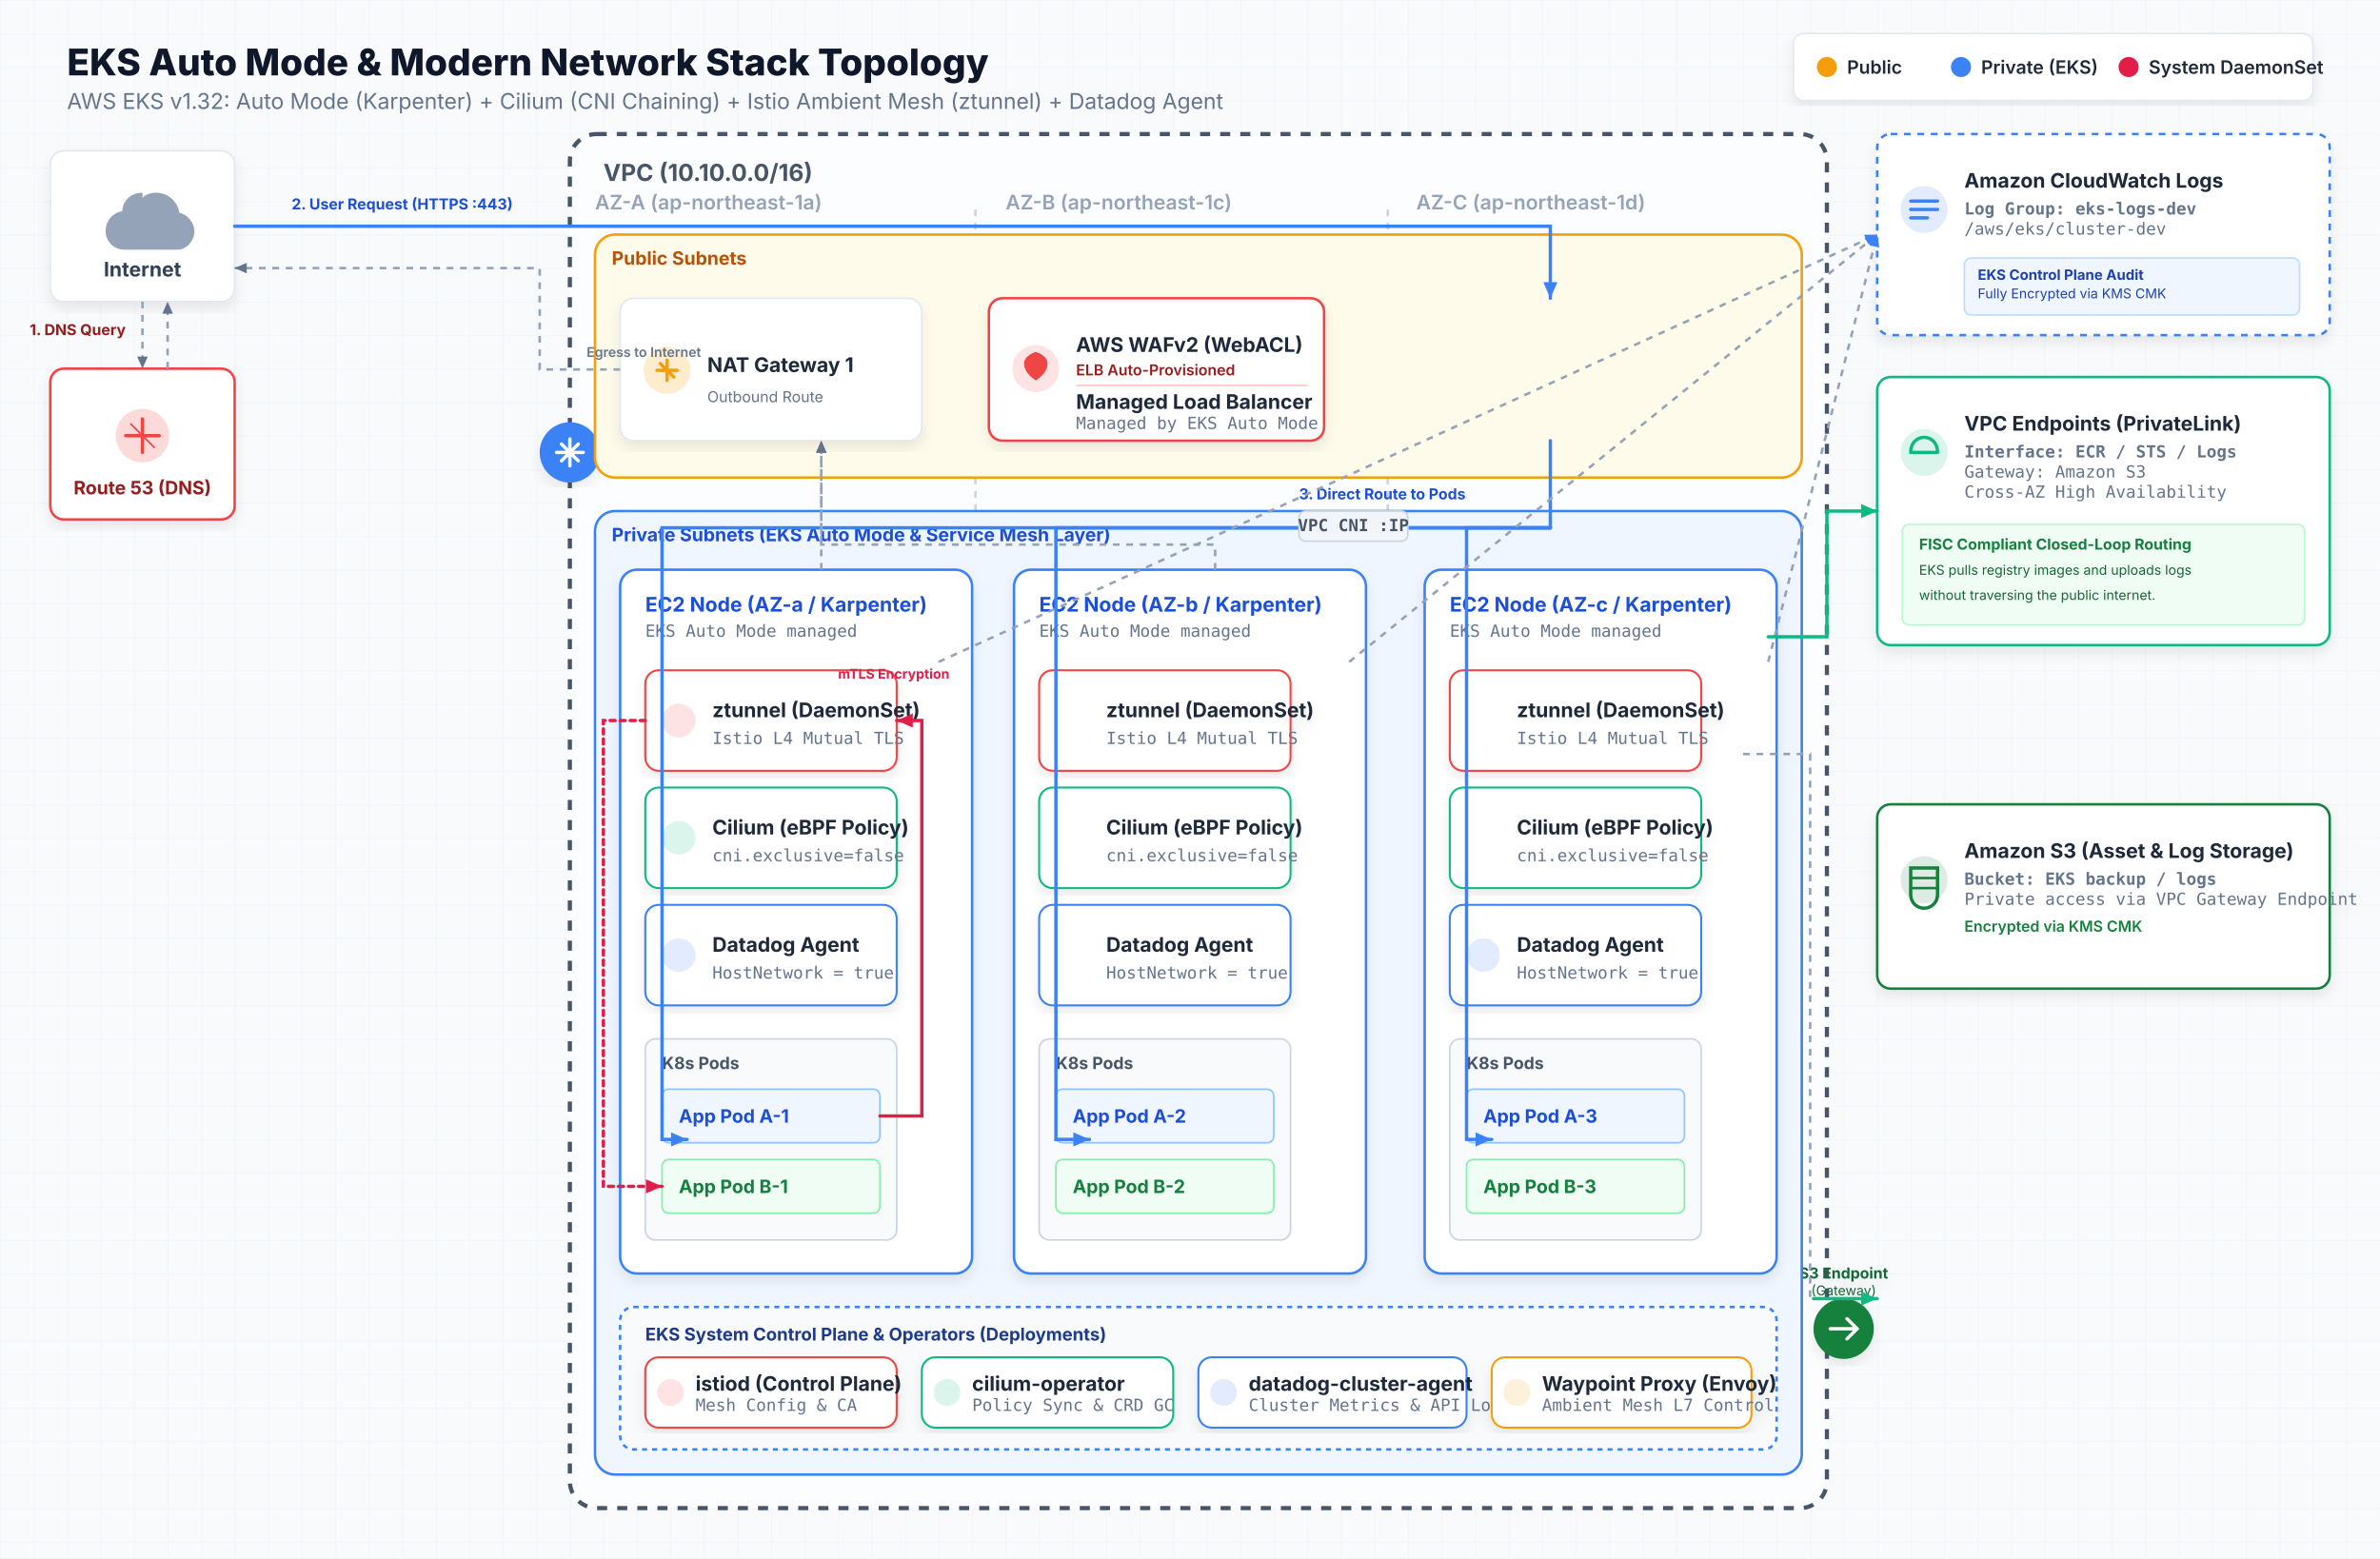
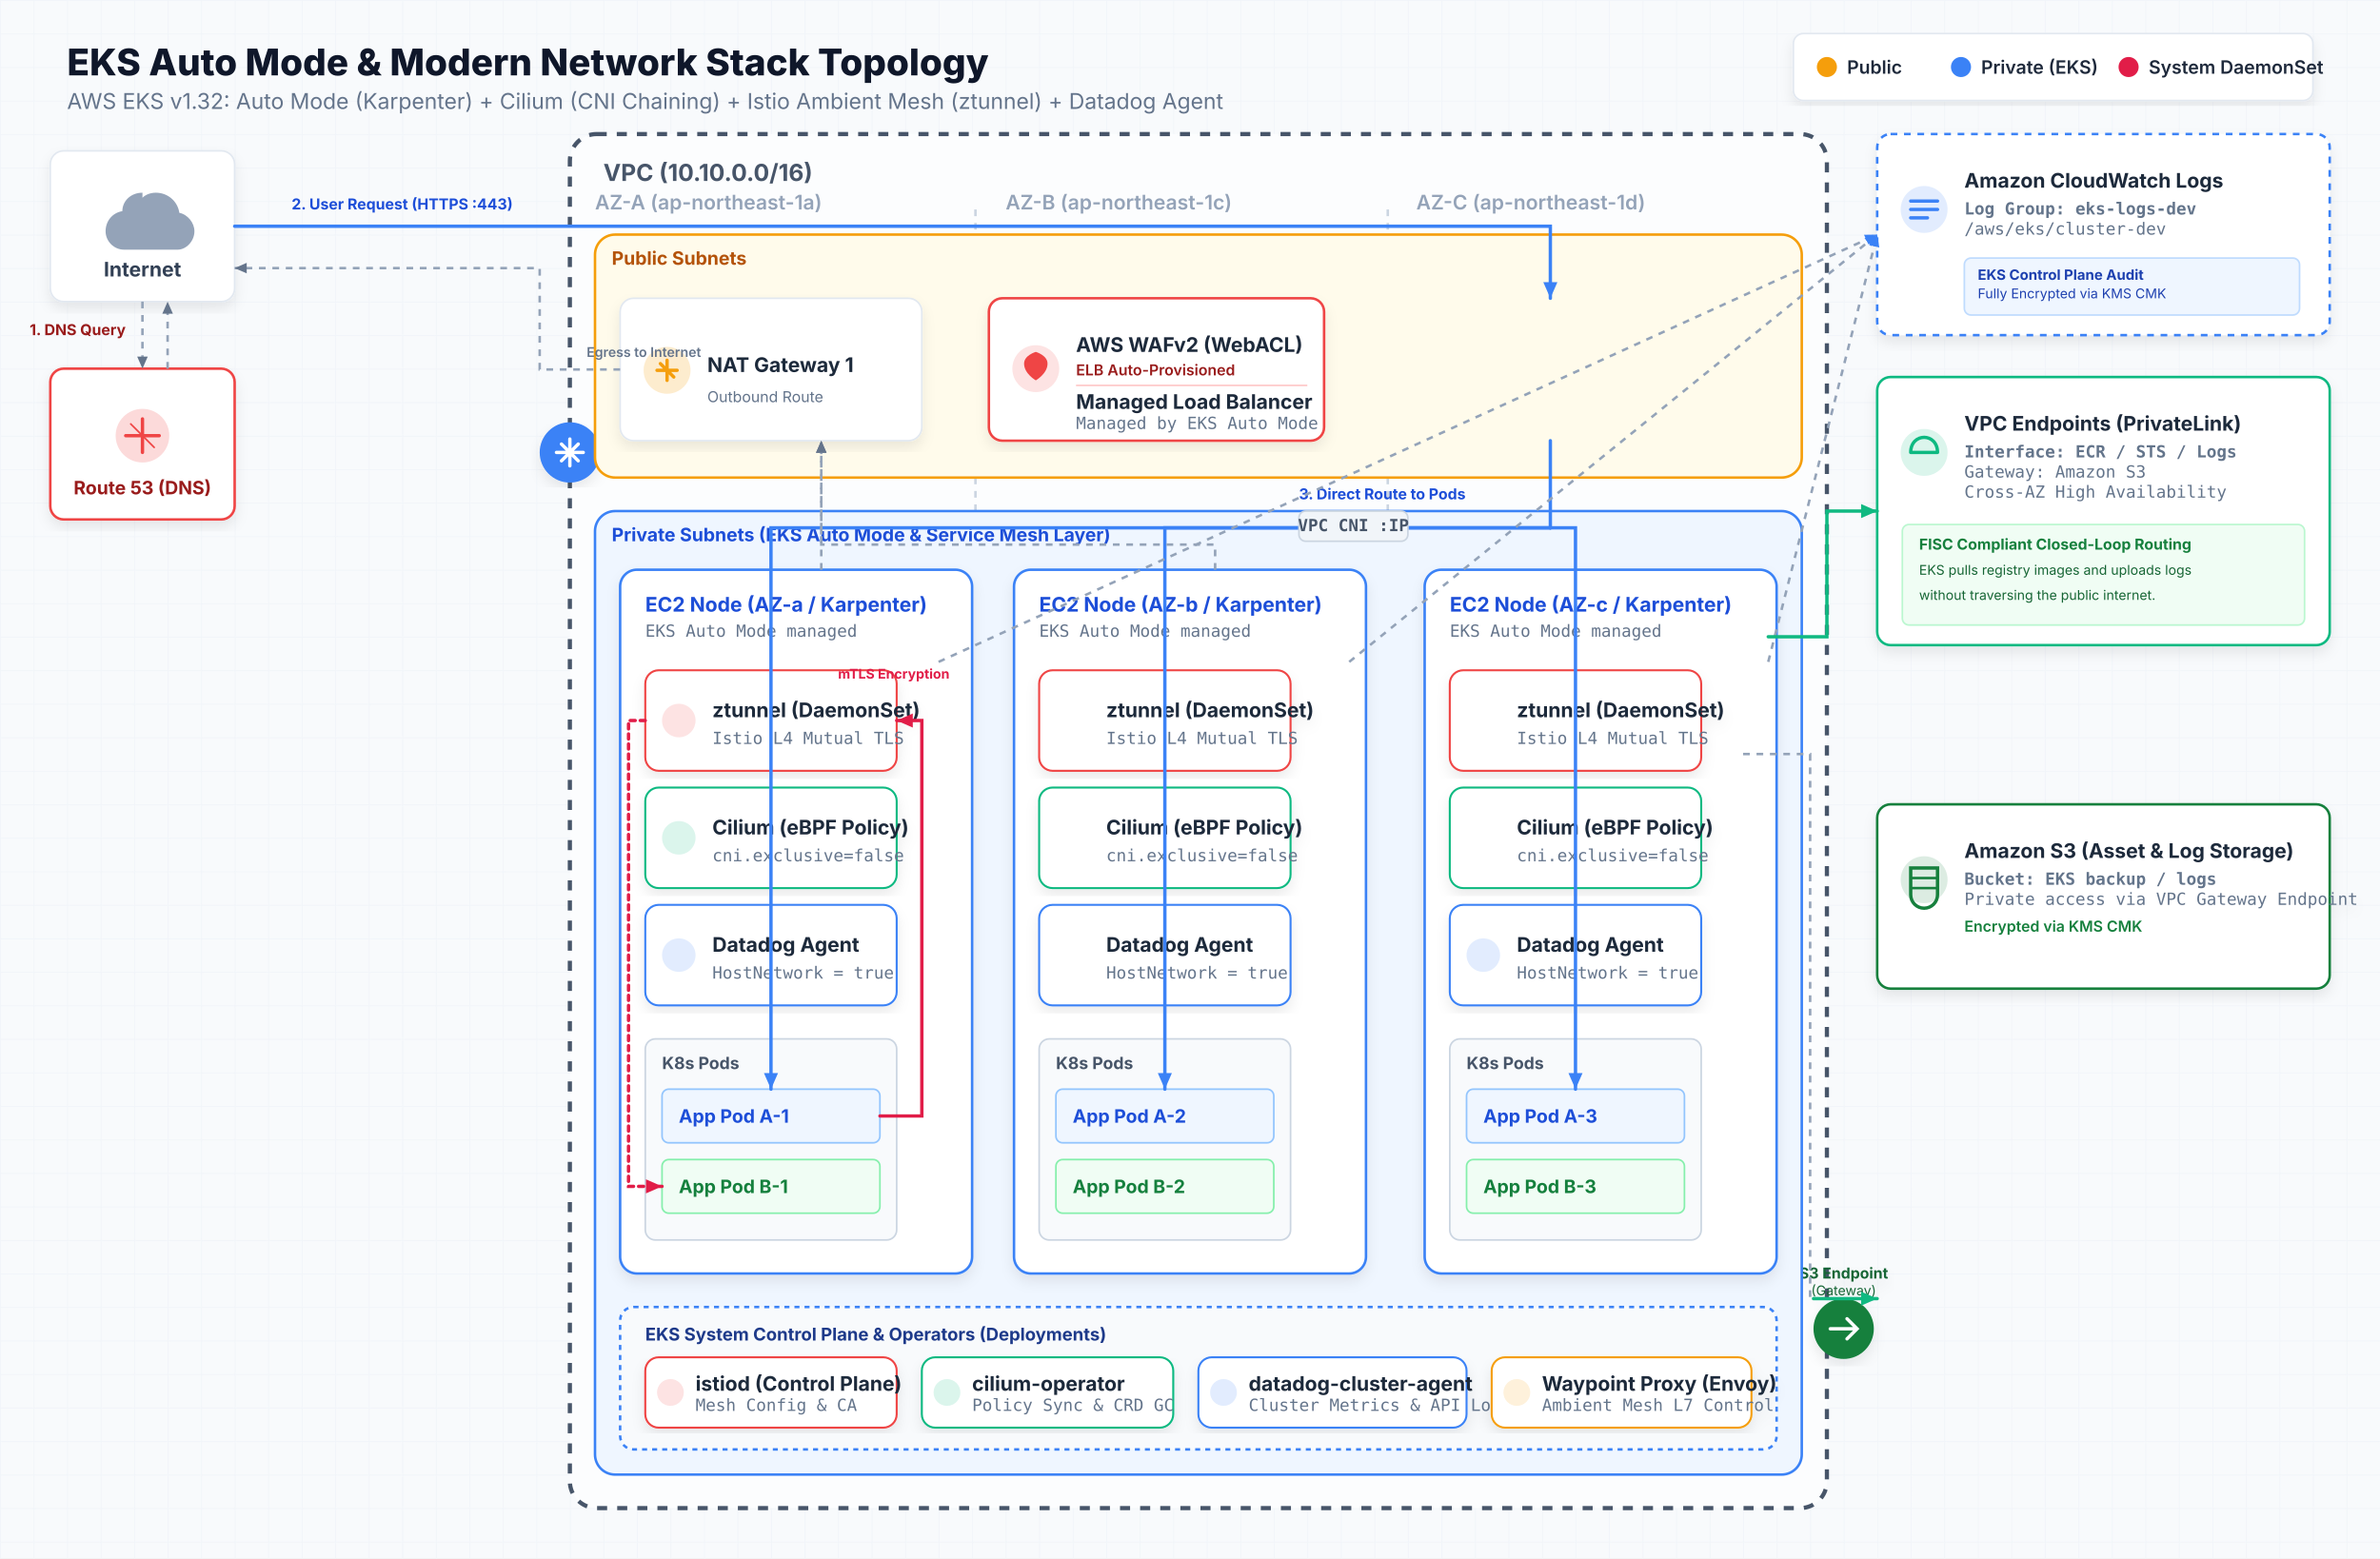
<svg xmlns="http://www.w3.org/2000/svg" width="1420" height="930" viewBox="0 0 1420 930">
  <defs>
    <pattern id="grid" width="20" height="20" patternUnits="userSpaceOnUse">
      <path d="M 20 0 L 0 0 0 20" fill="none" stroke="#f1f5f9" stroke-width="1" />
    </pattern>
    <filter id="shadow" x="-8%" y="-8%" width="116%" height="116%">
      <feDropShadow dx="0" dy="4" stdDeviation="4" flood-color="#0f172a" flood-opacity="0.08" />
    </filter>
    <marker id="arrow" viewBox="0 0 10 10" refX="8" refY="5" markerWidth="6" markerHeight="6" orient="auto-start-reverse">
      <path d="M 0 1.5 L 8 5 L 0 8.5 z" fill="#64748b" />
    </marker>
    <marker id="arrow-blue" viewBox="0 0 10 10" refX="8" refY="5" markerWidth="6" markerHeight="6" orient="auto-start-reverse">
      <path d="M 0 1.5 L 8 5 L 0 8.5 z" fill="#3b82f6" />
    </marker>
    <marker id="arrow-green" viewBox="0 0 10 10" refX="8" refY="5" markerWidth="6" markerHeight="6" orient="auto-start-reverse">
      <path d="M 0 1.5 L 8 5 L 0 8.5 z" fill="#10b981" />
    </marker>
    <marker id="arrow-red" viewBox="0 0 10 10" refX="8" refY="5" markerWidth="6" markerHeight="6" orient="auto-start-reverse">
      <path d="M 0 1.5 L 8 5 L 0 8.5 z" fill="#e11d48" />
    </marker>
  </defs>
  <style>
    .font-all { font-family: Inter, system-ui, -apple-system, sans-serif; }
    .title-main { font-size: 22px; font-weight: 800; fill: #0f172a; }
    .title-sub { font-size: 13px; fill: #64748b; }
    .vpc-box { fill: #fcfdfe; stroke: #475569; stroke-width: 2.5; stroke-dasharray: 6 6; rx: 16; }
    .vpc-label { font-size: 14px; font-weight: 700; fill: #475569; }
    .az-line { stroke: #cbd5e1; stroke-width: 1.5; stroke-dasharray: 4 4; }
    .az-label { font-size: 12px; font-weight: 600; fill: #94a3b8; }
    
    /* Subnet Styles */
    .subnet-public { fill: #fffbeb; stroke: #f59e0b; stroke-width: 1.5; rx: 12; }
    .subnet-private { fill: #eff6ff; stroke: #3b82f6; stroke-width: 1.5; rx: 12; }
    .subnet-title { font-size: 11px; font-weight: 700; }
    .subnet-title.pub { fill: #b45309; }
    .subnet-title.priv { fill: #1d4ed8; }

    /* Card Styles */
    .card { fill: #ffffff; stroke: #e2e8f0; stroke-width: 1; rx: 8; }
    .card-title { font-size: 12px; font-weight: 700; fill: #1e293b; }
    .card-subtitle { font-size: 10px; fill: #64748b; font-family: monospace; }
    
    /* Connections */
    .flow-line { stroke: #64748b; stroke-width: 2; fill: none; stroke-linecap: round; }
    .flow-line-blue { stroke: #3b82f6; stroke-width: 2; fill: none; stroke-linecap: round; }
    .flow-line-green { stroke: #10b981; stroke-width: 2; fill: none; stroke-linecap: round; }
    .flow-line-red { stroke: #e11d48; stroke-width: 2; fill: none; stroke-linecap: round; }
    .flow-line-dash { stroke: #94a3b8; stroke-width: 1.5; fill: none; stroke-dasharray: 4 4; }
    .port-badge { fill: #f1f5f9; stroke: #cbd5e1; stroke-width: 1; rx: 4; }
    .port-text { font-size: 10px; font-weight: 700; fill: #475569; text-anchor: middle; font-family: monospace; }
  </style>
  <rect width="100%" height="100%" fill="#f8fafc" />
  <rect width="100%" height="100%" fill="url(#grid)" />
  <g class="font-all">
    <text x="40" y="45" class="title-main">EKS Auto Mode &amp; Modern Network Stack Topology</text>
    <text x="40" y="65" class="title-sub">AWS EKS v1.32: Auto Mode (Karpenter) + Cilium (CNI Chaining) + Istio Ambient Mesh (ztunnel) + Datadog Agent</text>
    <g transform="translate(1070, 20)">
      <rect x="0" y="0" width="310" height="40" fill="#ffffff" stroke="#e2e8f0" rx="6" filter="url(#shadow)" />
      <circle cx="20" cy="20" r="6" fill="#f59e0b" />
      <text x="32" y="24" font-size="11" font-weight="600" fill="#1e293b">Public</text>
      <circle cx="100" cy="20" r="6" fill="#3b82f6" />
      <text x="112" y="24" font-size="11" font-weight="600" fill="#1e293b">Private (EKS)</text>
      <circle cx="200" cy="20" r="6" fill="#e11d48" />
      <text x="212" y="24" font-size="11" font-weight="600" fill="#1e293b">System DaemonSet</text>
    </g>
    <g transform="translate(30, 90)" filter="url(#shadow)">
      <rect width="110" height="90" class="card" />
      <path d="M 55 25 C 48 25, 43 30, 43 36 C 37 37, 33 42, 33 48 C 33 54, 38 59, 44 59 L 76 59 C 81 59, 86 54, 86 48 C 86 43, 82 38, 77 37 C 76 30, 70 25, 63 25 C 60 25, 57 26, 55 28 Z" fill="#94a3b8" />
      <text x="55" y="75" text-anchor="middle" font-size="12" font-weight="700" fill="#334155">Internet</text>
    </g>
    <g transform="translate(30, 220)" filter="url(#shadow)">
      <rect width="110" height="90" class="card" style="stroke: #ef4444; stroke-width: 1.5;" />
      <circle cx="55" cy="40" r="16" fill="#ef4444" opacity="0.2" />
      <path d="M 45 40 L 65 40 M 55 30 L 55 50" stroke="#ef4444" stroke-width="2" stroke-linecap="round" fill="none" />
      <path d="M 48 33 L 62 47" stroke="#ef4444" stroke-linecap="round" fill="none" />
      <text x="55" y="75" text-anchor="middle" font-size="11" font-weight="700" fill="#991b1b">Route 53 (DNS)</text>
    </g>
    <g transform="translate(340, 80)">
      <rect width="750" height="820" class="vpc-box" />
      <text x="20" y="28" class="vpc-label">VPC (10.10.0.0/16)</text>
      <g transform="translate(-18, 172)" filter="url(#shadow)">
        <circle cx="18" cy="18" r="18" fill="#3b82f6" />
        <path d="M 10 18 L 26 18 M 18 10 L 18 26 M 13 13 L 23 23 M 13 23 L 23 13" stroke="#ffffff" stroke-width="2" stroke-linecap="round" />
        <text x="42" y="22" font-size="10" font-weight="700" fill="#1d4ed8">IGW</text>
      </g>
      <g transform="translate(742, 695)" filter="url(#shadow)">
        <circle cx="18" cy="18" r="18" fill="#15803d" />
        <path d="M 10 18 L 26 18 M 20 12 L 26 18 L 20 24" stroke="#ffffff" stroke-width="2" stroke-linecap="round" fill="none" />
        <text x="18" y="-12" font-size="9" font-weight="700" fill="#166534" text-anchor="middle">S3 Endpoint</text>
        <text x="18" y="-2" font-size="8" fill="#166534" text-anchor="middle">(Gateway)</text>
      </g>
      <line x1="242" y1="45" x2="242" y2="800" class="az-line" />
      <line x1="488" y1="45" x2="488" y2="800" class="az-line" />
      <text x="15" y="45" class="az-label">AZ-A (ap-northeast-1a)</text>
      <text x="260" y="45" class="az-label">AZ-B (ap-northeast-1c)</text>
      <text x="505" y="45" class="az-label">AZ-C (ap-northeast-1d)</text>
      <g transform="translate(15, 60)">
        <rect width="720" height="145" class="subnet-public" />
        <text x="10" y="18" class="subnet-title pub">Public Subnets</text>
        <g transform="translate(15, 38)" filter="url(#shadow)">
          <rect width="180" height="85" class="card" />
          <circle cx="28" cy="43" r="14" fill="#f59e0b" opacity="0.2" />
          <path d="M 22 43 L 34 43 M 28 37 L 28 49 M 24 39 L 32 47" stroke="#f59e0b" stroke-width="2" stroke-linecap="round" fill="none" />
          <text x="52" y="44" class="card-title">NAT Gateway 1</text>
          <text x="52" y="62" font-size="9" fill="#64748b">Outbound Route</text>
        </g>
        <g transform="translate(235, 38)" filter="url(#shadow)">
          <rect width="200" height="85" class="card" style="stroke: #ef4444; stroke-width: 1.5;" />
          <circle cx="28" cy="42" r="14" fill="#ef4444" opacity="0.15" />
          <path d="M 28 32 C 28 32, 35 34, 35 39 C 35 45, 28 49, 28 49 C 28 49, 21 45, 21 39 C 21 34, 28 32, 28 32 Z" fill="#ef4444" />
          <text x="52" y="32" class="card-title" fill="#b91c1c">AWS WAFv2 (WebACL)</text>
          <text x="52" y="46" font-size="9" font-weight="600" fill="#991b1b">ELB Auto-Provisioned</text>
          <line x1="52" y1="52" x2="190" y2="52" stroke="#fecaca" stroke-width="1" />
          <text x="52" y="66" class="card-title" font-size="11">Managed Load Balancer</text>
          <text x="52" y="78" class="card-subtitle" font-size="8">Managed by EKS Auto Mode</text>
        </g>
      </g>
      <g transform="translate(15, 225)">
        <rect width="720" height="575" class="subnet-private" />
        <text x="10" y="18" class="subnet-title priv">Private Subnets (EKS Auto Mode &amp; Service Mesh Layer)</text>
        <g transform="translate(15, 35)">
          <rect width="210" height="420" rx="10" fill="#ffffff" stroke="#3b82f6" stroke-width="1.5" filter="url(#shadow)" />
          <text x="15" y="25" font-size="12" font-weight="700" fill="#1d4ed8">EC2 Node (AZ-a / Karpenter)</text>
          <text x="15" y="40" class="card-subtitle">EKS Auto Mode managed</text>
          <g transform="translate(15, 60)" filter="url(#shadow)">
            <rect width="150" height="60" class="card" style="stroke: #ef4444; stroke-width: 1.2;" />
            <circle cx="20" cy="30" r="10" fill="#ef4444" opacity="0.15" />
            <text x="40" y="28" class="card-title" fill="#be123c">ztunnel (DaemonSet)</text>
            <text x="40" y="44" class="card-subtitle">Istio L4 Mutual TLS</text>
          </g>
          <g transform="translate(15, 130)" filter="url(#shadow)">
            <rect width="150" height="60" class="card" style="stroke: #10b981; stroke-width: 1.2;" />
            <circle cx="20" cy="30" r="10" fill="#10b981" opacity="0.15" />
            <text x="40" y="28" class="card-title" fill="#047857">Cilium (eBPF Policy)</text>
            <text x="40" y="44" class="card-subtitle">cni.exclusive=false</text>
          </g>
          <g transform="translate(15, 200)" filter="url(#shadow)">
            <rect width="150" height="60" class="card" style="stroke: #3b82f6; stroke-width: 1.2;" />
            <circle cx="20" cy="30" r="10" fill="#3b82f6" opacity="0.15" />
            <text x="40" y="28" class="card-title" fill="#1d4ed8">Datadog Agent</text>
            <text x="40" y="44" class="card-subtitle">HostNetwork = true</text>
          </g>
          <g transform="translate(15, 280)">
            <rect width="150" height="120" rx="6" fill="#f8fafc" stroke="#cbd5e1" />
            <text x="10" y="18" font-size="10" font-weight="700" fill="#475569">K8s Pods</text>
            <rect x="10" y="30" width="130" height="32" rx="4" fill="#eff6ff" stroke="#93c5fd" />
            <text x="20" y="50" font-size="11" font-weight="700" fill="#1d4ed8">App Pod A-1</text>
            <rect x="10" y="72" width="130" height="32" rx="4" fill="#f0fdf4" stroke="#86efac" />
            <text x="20" y="92" font-size="11" font-weight="700" fill="#15803d">App Pod B-1</text>
          </g>
        </g>
        <g transform="translate(250, 35)">
          <rect width="210" height="420" rx="10" fill="#ffffff" stroke="#3b82f6" stroke-width="1.5" filter="url(#shadow)" />
          <text x="15" y="25" font-size="12" font-weight="700" fill="#1d4ed8">EC2 Node (AZ-b / Karpenter)</text>
          <text x="15" y="40" class="card-subtitle">EKS Auto Mode managed</text>
          <g transform="translate(15, 60)" filter="url(#shadow)">
            <rect width="150" height="60" class="card" style="stroke: #ef4444; stroke-width: 1.2;" />
            <text x="40" y="28" class="card-title" fill="#be123c">ztunnel (DaemonSet)</text>
            <text x="40" y="44" class="card-subtitle">Istio L4 Mutual TLS</text>
          </g>
          <g transform="translate(15, 130)" filter="url(#shadow)">
            <rect width="150" height="60" class="card" style="stroke: #10b981; stroke-width: 1.2;" />
            <text x="40" y="28" class="card-title" fill="#047857">Cilium (eBPF Policy)</text>
            <text x="40" y="44" class="card-subtitle">cni.exclusive=false</text>
          </g>
          <g transform="translate(15, 200)" filter="url(#shadow)">
            <rect width="150" height="60" class="card" style="stroke: #3b82f6; stroke-width: 1.2;" />
            <text x="40" y="28" class="card-title" fill="#1d4ed8">Datadog Agent</text>
            <text x="40" y="44" class="card-subtitle">HostNetwork = true</text>
          </g>
          <g transform="translate(15, 280)">
            <rect width="150" height="120" rx="6" fill="#f8fafc" stroke="#cbd5e1" />
            <text x="10" y="18" font-size="10" font-weight="700" fill="#475569">K8s Pods</text>
            <rect x="10" y="30" width="130" height="32" rx="4" fill="#eff6ff" stroke="#93c5fd" />
            <text x="20" y="50" font-size="11" font-weight="700" fill="#1d4ed8">App Pod A-2</text>
            <rect x="10" y="72" width="130" height="32" rx="4" fill="#f0fdf4" stroke="#86efac" />
            <text x="20" y="92" font-size="11" font-weight="700" fill="#15803d">App Pod B-2</text>
          </g>
        </g>
        <g transform="translate(495, 35)">
          <rect width="210" height="420" rx="10" fill="#ffffff" stroke="#3b82f6" stroke-width="1.5" filter="url(#shadow)" />
          <text x="15" y="25" font-size="12" font-weight="700" fill="#1d4ed8">EC2 Node (AZ-c / Karpenter)</text>
          <text x="15" y="40" class="card-subtitle">EKS Auto Mode managed</text>
          <g transform="translate(15, 60)" filter="url(#shadow)">
            <rect width="150" height="60" class="card" style="stroke: #ef4444; stroke-width: 1.2;" />
            <text x="40" y="28" class="card-title" fill="#be123c">ztunnel (DaemonSet)</text>
            <text x="40" y="44" class="card-subtitle">Istio L4 Mutual TLS</text>
          </g>
          <g transform="translate(15, 130)" filter="url(#shadow)">
            <rect width="150" height="60" class="card" style="stroke: #10b981; stroke-width: 1.2;" />
            <text x="40" y="28" class="card-title" fill="#047857">Cilium (eBPF Policy)</text>
            <text x="40" y="44" class="card-subtitle">cni.exclusive=false</text>
          </g>
          <g transform="translate(15, 200)" filter="url(#shadow)">
            <rect width="150" height="60" class="card" style="stroke: #3b82f6; stroke-width: 1.2;" />
            <circle cx="20" cy="30" r="10" fill="#3b82f6" opacity="0.15" />
            <text x="40" y="28" class="card-title" fill="#1d4ed8">Datadog Agent</text>
            <text x="40" y="44" class="card-subtitle">HostNetwork = true</text>
          </g>
          <g transform="translate(15, 280)">
            <rect width="150" height="120" rx="6" fill="#f8fafc" stroke="#cbd5e1" />
            <text x="10" y="18" font-size="10" font-weight="700" fill="#475569">K8s Pods</text>
            <rect x="10" y="30" width="130" height="32" rx="4" fill="#eff6ff" stroke="#93c5fd" />
            <text x="20" y="50" font-size="11" font-weight="700" fill="#1d4ed8">App Pod A-3</text>
            <rect x="10" y="72" width="130" height="32" rx="4" fill="#f0fdf4" stroke="#86efac" />
            <text x="20" y="92" font-size="11" font-weight="700" fill="#15803d">App Pod B-3</text>
          </g>
        </g>
        <g transform="translate(15, 475)">
          <rect width="690" height="85" rx="8" fill="#f8fafc" stroke="#3b82f6" stroke-width="1.5" stroke-dasharray="3 3" />
          <text x="15" y="20" font-size="10.5" font-weight="700" fill="#1e3a8a">EKS System Control Plane &amp; Operators (Deployments)</text>
          <g transform="translate(15, 30)" filter="url(#shadow)">
            <rect width="150" height="42" class="card" style="stroke: #ef4444; stroke-width: 1.2;" />
            <circle cx="15" cy="21" r="8" fill="#ef4444" opacity="0.15" />
            <text x="30" y="20" class="card-title" font-size="10" fill="#be123c">istiod (Control Plane)</text>
            <text x="30" y="32" class="card-subtitle" font-size="8">Mesh Config &amp; CA</text>
          </g>
          <g transform="translate(180, 30)" filter="url(#shadow)">
            <rect width="150" height="42" class="card" style="stroke: #10b981; stroke-width: 1.2;" />
            <circle cx="15" cy="21" r="8" fill="#10b981" opacity="0.15" />
            <text x="30" y="20" class="card-title" font-size="10" fill="#047857">cilium-operator</text>
            <text x="30" y="32" class="card-subtitle" font-size="8">Policy Sync &amp; CRD GC</text>
          </g>
          <g transform="translate(345, 30)" filter="url(#shadow)">
            <rect width="160" height="42" class="card" style="stroke: #3b82f6; stroke-width: 1.2;" />
            <circle cx="15" cy="21" r="8" fill="#3b82f6" opacity="0.15" />
            <text x="30" y="20" class="card-title" font-size="9.5" fill="#1d4ed8">datadog-cluster-agent</text>
            <text x="30" y="32" class="card-subtitle" font-size="8">Cluster Metrics &amp; API Load</text>
          </g>
          <g transform="translate(520, 30)" filter="url(#shadow)">
            <rect width="155" height="42" class="card" style="stroke: #f59e0b; stroke-width: 1.2;" />
            <circle cx="15" cy="21" r="8" fill="#f59e0b" opacity="0.15" />
            <text x="30" y="20" class="card-title" font-size="10" fill="#d97706">Waypoint Proxy (Envoy)</text>
            <text x="30" y="32" class="card-subtitle" font-size="8">Ambient Mesh L7 Control</text>
          </g>
        </g>
      </g>
    </g>
    <path d="M 85 180 L 85 220" class="flow-line-dash" marker-end="url(#arrow)" />
    <path d="M 100 220 L 100 180" class="flow-line-dash" marker-end="url(#arrow)" />
    <text x="75" y="200" text-anchor="end" font-size="9" fill="#991b1b" font-weight="700">1. DNS Query</text>
    <path d="M 140 135 L 925 135 L 925 178" class="flow-line-blue" marker-end="url(#arrow-blue)" />
    <g transform="translate(174, 115)">
      <text x="0" y="10" font-size="9" font-weight="700" fill="#1d4ed8">2. User Request (HTTPS :443)</text>
    </g>
    <path d="M 925 263 L 925 315" class="flow-line-blue" />
-     <path d="M 925 315 L 395 315 L 395 680 L 410 680" class="flow-line-blue" marker-end="url(#arrow-blue)" />
-     <path d="M 925 315 L 630 315 L 630 680 L 650 680" class="flow-line-blue" marker-end="url(#arrow-blue)" />
-     <path d="M 925 315 L 875 315 L 875 680 L 890 680" class="flow-line-blue" marker-end="url(#arrow-blue)" />
+     <path d="M 925 315 L 460 315 L 460 650" class="flow-line-blue" marker-end="url(#arrow-blue)" />
+     <path d="M 925 315 L 695 315 L 695 650" class="flow-line-blue" marker-end="url(#arrow-blue)" />
+     <path d="M 925 315 L 940 315 L 940 650" class="flow-line-blue" marker-end="url(#arrow-blue)" />
    <g transform="translate(775, 305)">
      <rect width="65" height="18" class="port-badge" />
      <text x="32.5" y="12" class="port-text">VPC CNI :IP</text>
    </g>
    <text x="775" y="298" font-size="9" font-weight="700" fill="#1d4ed8">3. Direct Route to Pods</text>
    <path d="M 490 340 L 490 263" class="flow-line-dash" marker-end="url(#arrow)" />
    <path d="M 725 340 L 725 325 L 490 325 L 490 263" class="flow-line-dash" marker-end="url(#arrow)" />
    <path d="M 370 220.5 L 322 220.5 L 322 160 L 140 160" class="flow-line-dash" marker-end="url(#arrow)" />
    <text x="350" y="213" font-size="8" font-weight="600" fill="#64748b">Egress to Internet</text>
    <g transform="translate(1120, 80)" filter="url(#shadow)">
      <rect width="270" height="120" class="card" style="stroke: #3b82f6; stroke-width: 1.5; stroke-dasharray: 4 4;" />
      <circle cx="28" cy="45" r="14" fill="#3b82f6" opacity="0.15" />
      <path d="M 20 40 L 36 40 M 20 45 L 36 45 M 20 50 L 30 50" stroke="#3b82f6" stroke-width="2" stroke-linecap="round" fill="none" />
      <text x="52" y="32" class="card-title" fill="#1d4ed8">Amazon CloudWatch Logs</text>
      <text x="52" y="48" class="card-subtitle" font-weight="700">Log Group: eks-logs-dev</text>
      <text x="52" y="60" class="card-subtitle">/aws/eks/cluster-dev</text>
      <rect x="52" y="74" width="200" height="34" fill="#eff6ff" rx="4" stroke="#bfdbfe" stroke-width="1" />
      <text x="60" y="87" font-size="8.5" font-weight="700" fill="#1e40af">EKS Control Plane Audit</text>
      <text x="60" y="98" font-size="8" fill="#1e40af">Fully Encrypted via KMS CMK</text>
    </g>
    <g transform="translate(1120, 225)" filter="url(#shadow)">
      <rect width="270" height="160" class="card" style="stroke: #10b981; stroke-width: 1.5;" />
      <circle cx="28" cy="45" r="14" fill="#10b981" opacity="0.15" />
      <path d="M 20 45 C 20 33, 36 33, 36 45 M 20 45 L 36 45" stroke="#10b981" stroke-width="2" stroke-linecap="round" fill="none" />
      <text x="52" y="32" class="card-title" fill="#15803d">VPC Endpoints (PrivateLink)</text>
      <text x="52" y="48" class="card-subtitle" font-weight="700">Interface: ECR / STS / Logs</text>
      <text x="52" y="60" class="card-subtitle">Gateway: Amazon S3</text>
      <text x="52" y="72" class="card-subtitle" fill="#64748b">Cross-AZ High Availability</text>
      <rect x="15" y="88" width="240" height="60" fill="#f0fdf4" rx="4" stroke="#bbf7d0" stroke-width="1" />
      <text x="25" y="103" font-size="9" font-weight="700" fill="#15803d">FISC Compliant Closed-Loop Routing</text>
      <text x="25" y="118" font-size="8" fill="#166534">EKS pulls registry images and uploads logs</text>
      <text x="25" y="133" font-size="8" fill="#166534">without traversing the public internet.</text>
    </g>
    <g transform="translate(1120, 480)" filter="url(#shadow)">
      <rect width="270" height="110" class="card" style="stroke: #15803d; stroke-width: 1.5;" />
      <circle cx="28" cy="45" r="14" fill="#15803d" opacity="0.15" />
      <path d="M 20 38 L 36 38 L 36 54 A 8 8 0 0 1 20 54 Z" fill="none" stroke="#15803d" stroke-width="2" />
      <path d="M 20 44 L 36 44 M 20 50 L 36 50" stroke="#15803d" stroke-width="1.5" />
      <text x="52" y="32" class="card-title" fill="#166534">Amazon S3 (Asset &amp; Log Storage)</text>
      <text x="52" y="48" class="card-subtitle" font-weight="700">Bucket: EKS backup / logs</text>
      <text x="52" y="60" class="card-subtitle">Private access via VPC Gateway Endpoint</text>
      <text x="52" y="76" font-size="9" font-weight="600" fill="#15803d">Encrypted via KMS CMK</text>
    </g>
    <path d="M 560 395 L 1120 140" class="flow-line-dash" stroke="#3b82f6" stroke-width="1.5" stroke-dasharray="3 3" marker-end="url(#arrow-blue)" />
    <path d="M 805 395 L 1120 140" class="flow-line-dash" stroke="#3b82f6" stroke-width="1.5" stroke-dasharray="3 3" marker-end="url(#arrow-blue)" />
    <path d="M 1055 395 L 1120 140" class="flow-line-dash" stroke="#3b82f6" stroke-width="1.5" stroke-dasharray="3 3" marker-end="url(#arrow-blue)" />
    <path d="M 1040 450 L 1080 450 L 1080 775 L 1120 775" class="flow-line-dash" stroke="#15803d" stroke-width="1.5" stroke-dasharray="3 3" fill="none" />
    <path d="M 1082 775 L 1120 775" class="flow-line-green" stroke="#10b981" stroke-width="2" marker-end="url(#arrow-green)" />
    <path d="M 1055 380 L 1090 380 L 1090 305 L 1120 305" class="flow-line-green" stroke="#10b981" stroke-width="2" marker-end="url(#arrow-green)" fill="none" />
    <path d="M 525 666 L 550 666 L 550 430 L 535 430" class="flow-line-red" marker-end="url(#arrow-red)" />
-     <path d="M 385 430 L 360 430 L 360 708 L 395 708" class="flow-line-red" stroke-dasharray="3 3" marker-end="url(#arrow-red)" />
+     <path d="M 385 430 L 375 430 L 375 708 L 395 708" class="flow-line-red" stroke-dasharray="3 3" marker-end="url(#arrow-red)" />
    <text x="500" y="405" font-size="8" fill="#e11d48" font-weight="700">mTLS Encryption</text>
  </g>
</svg>
